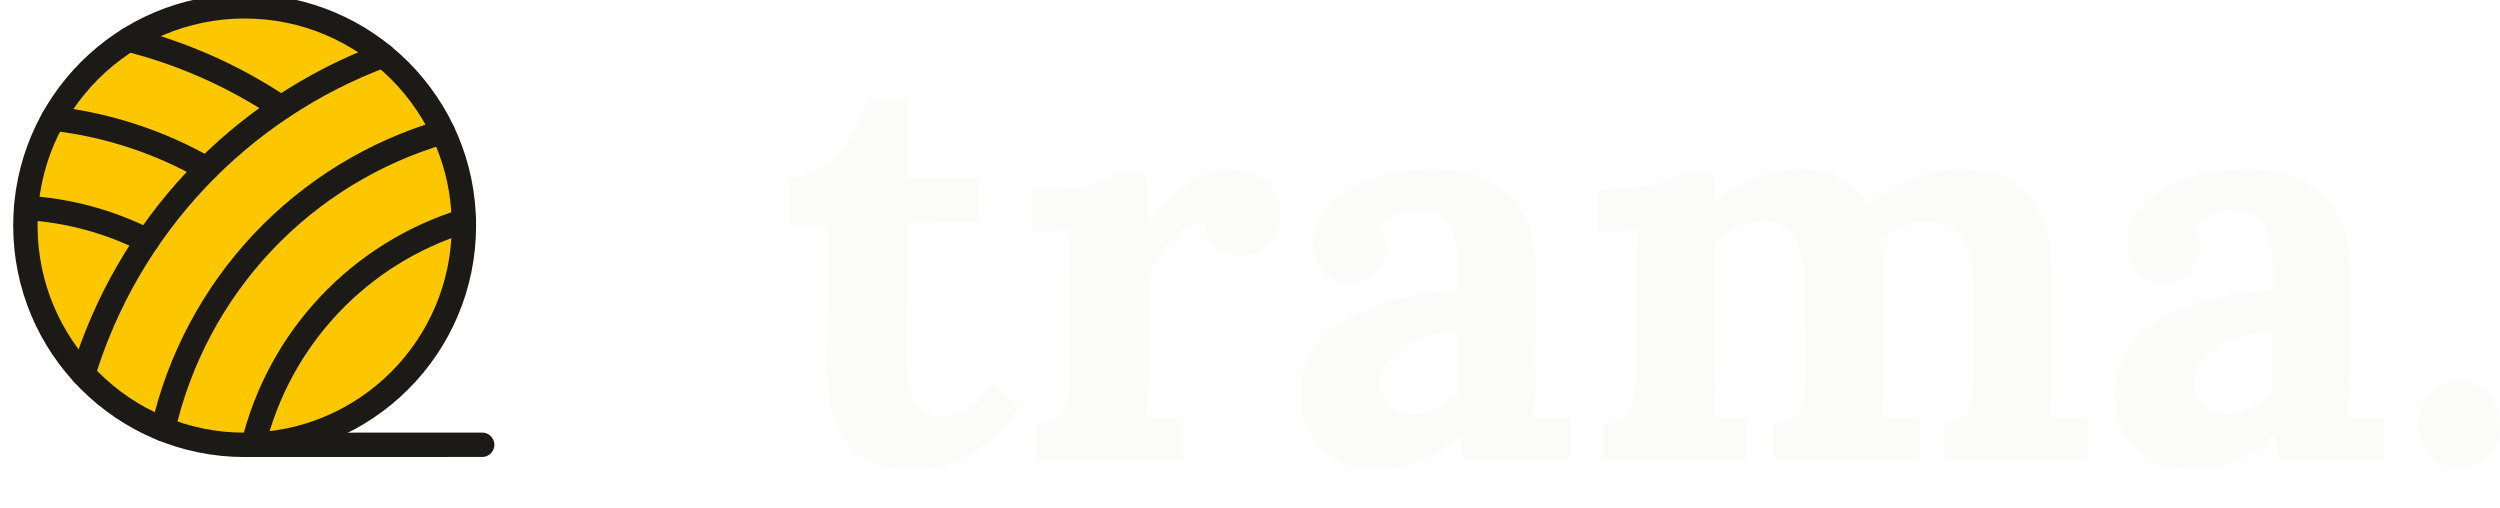
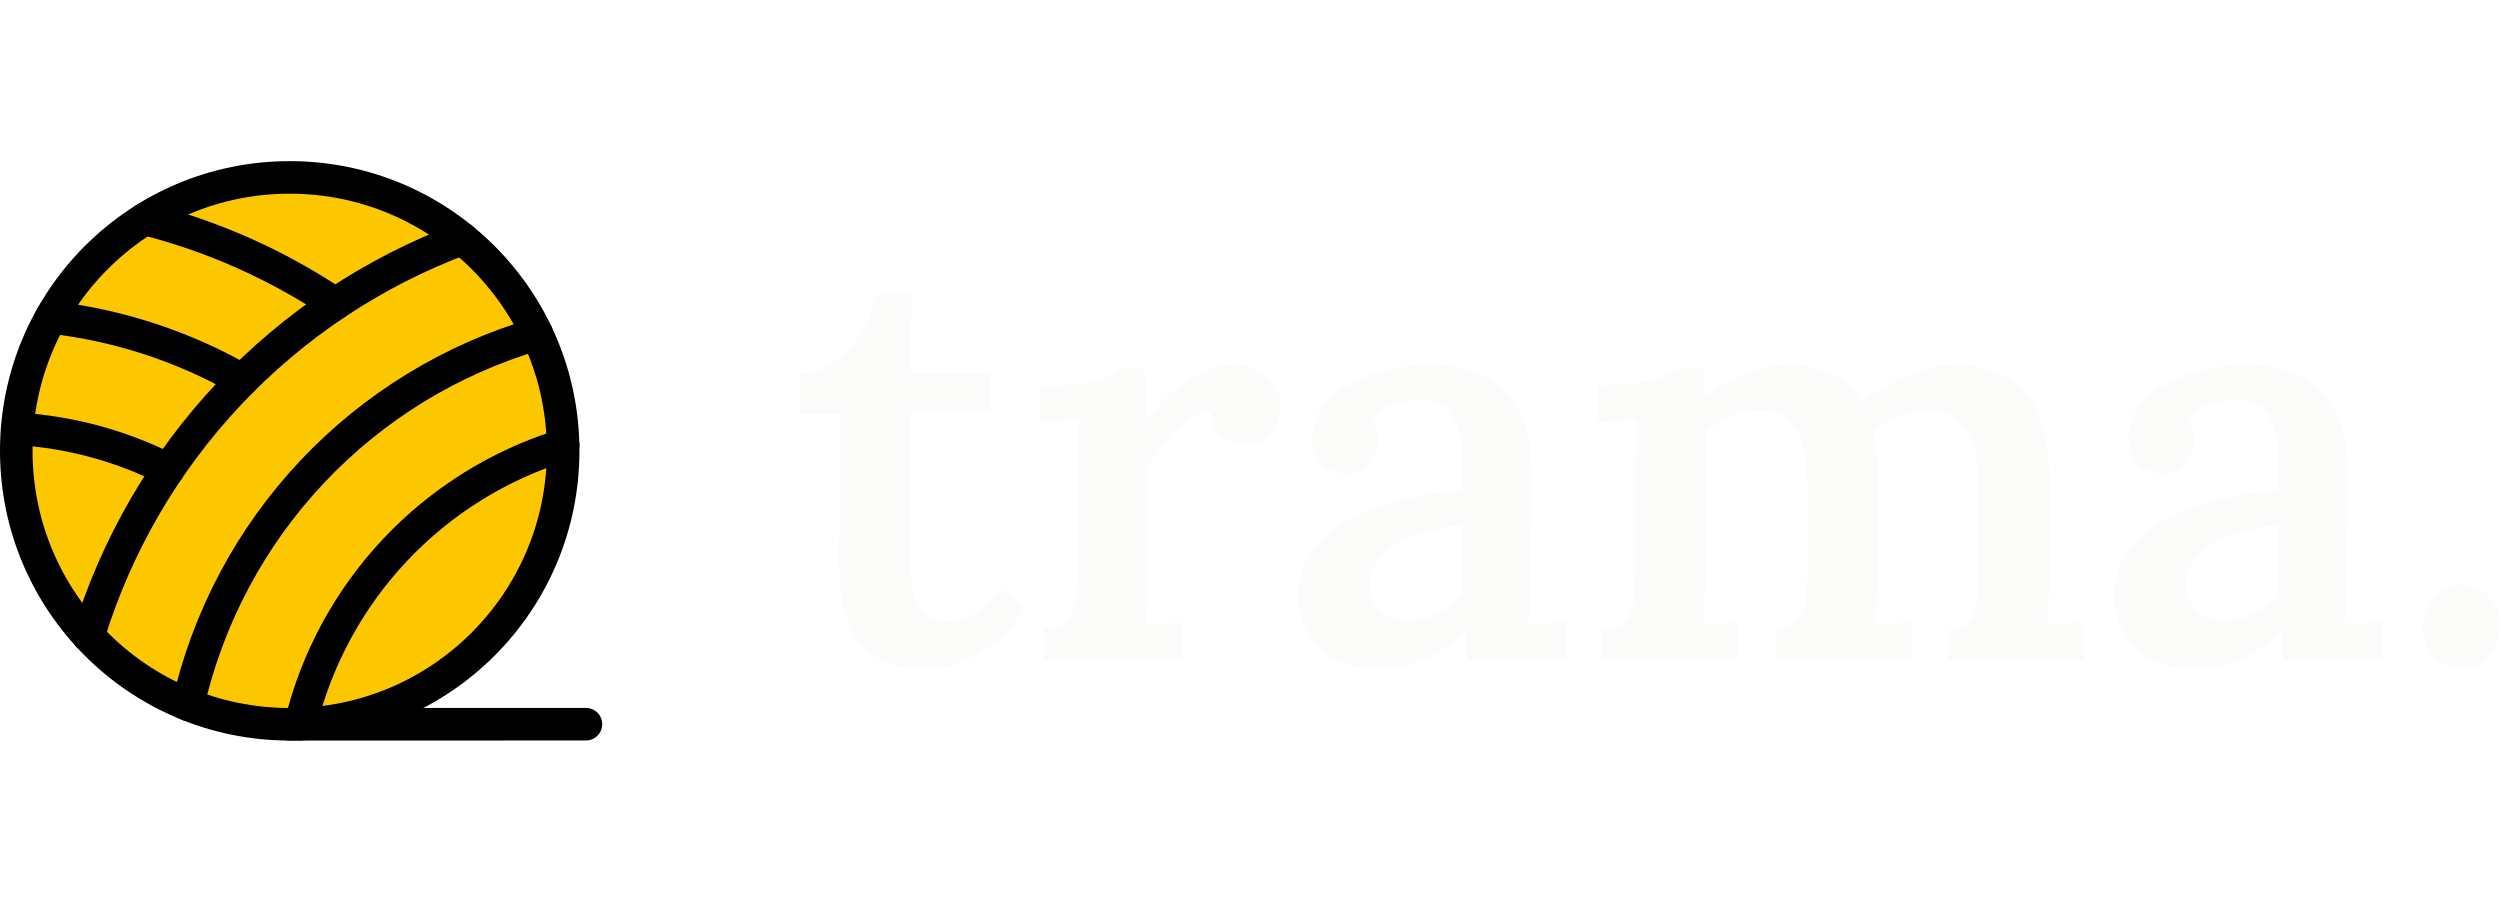
- <svg xmlns="http://www.w3.org/2000/svg" viewBox="0 0 4433 900" fill="none" role="img" aria-label="Trama">
-   <g transform="translate(0 -50) scale(0.9)">
-     <path d="M482 932L950 931.865" stroke="#1b1a17" stroke-width="48" stroke-linecap="round" stroke-linejoin="round" />
-     <path d="M482 932C720.587 932 914 738.587 914 500C914 261.413 720.587 68 482 68C243.413 68 50 261.413 50 500C50 738.587 243.413 932 482 932Z" fill="#FDC700" />
-     <path d="M482 932C720.587 932 914 738.587 914 500C914 261.413 720.587 68 482 68C243.413 68 50 261.413 50 500C50 738.587 243.413 932 482 932Z" stroke="#1b1a17" stroke-width="48" stroke-linecap="round" stroke-linejoin="round" />
-     <path d="M321.351 901.13C352.711 763.241 420.356 636.24 517.285 533.275C614.213 430.31 736.9 355.124 872.646 315.5" fill="#FDC700" />
-     <path d="M321.351 901.13C352.711 763.241 420.356 636.24 517.285 533.275C614.213 430.31 736.9 355.124 872.646 315.5" stroke="#1b1a17" stroke-width="48" stroke-linecap="round" stroke-linejoin="round" />
-     <path d="M164.03 792.5C207.754 649.598 283.763 518.669 386.178 409.84C488.594 301.011 614.67 217.198 754.655 164.885" fill="#FDC700" />
-     <path d="M164.03 792.5C207.754 649.598 283.763 518.669 386.178 409.84C488.594 301.011 614.67 217.198 754.655 164.885" stroke="#1b1a17" stroke-width="48" stroke-linecap="round" stroke-linejoin="round" />
-     <path d="M499.101 931.685C524.242 828.621 575.685 733.84 648.406 656.6C721.126 579.36 812.637 522.302 914.001 491" fill="#FDC700" />
-     <path d="M499.101 931.685C524.242 828.621 575.685 733.84 648.406 656.6C721.126 579.36 812.637 522.302 914.001 491" stroke="#1b1a17" stroke-width="48" stroke-linecap="round" stroke-linejoin="round" />
-     <path d="M51.395 465.125C134.472 470.065 215.649 492.014 289.895 529.61" stroke="#1b1a17" stroke-width="48" stroke-linecap="round" stroke-linejoin="round" />
-     <path d="M104.854 289.176C211.294 301.273 314.147 334.96 407.119 388.176" stroke="#1b1a17" stroke-width="48" stroke-linecap="round" stroke-linejoin="round" />
-     <path d="M253.04 133.61C360.287 160.76 462.082 206.102 554 267.665" stroke="#1b1a17" stroke-width="48" stroke-linecap="round" stroke-linejoin="round" />
-   </g>
-   <path transform="translate(1383 816) scale(1 -1)" fill="#FBFBF9" d="M239.0 -16.0Q209.0 -16.0 181.0 -9.0Q153.0 -2.0 131.0 17.5Q109.0 37.0 96.0 75.0Q83.0 113.0 83.0 176.0L85.0 417.0H17.0V500.0Q48.0 501.0 77.0 521.0Q106.0 541.0 126.5 573.0Q147.0 605.0 154.0 640.0H228.0L227.0 500.0H354.0V423.0L227.0 420.0L226.0 174.0Q226.0 151.0 230.5 128.5Q235.0 106.0 248.0 91.5Q261.0 77.0 286.0 77.0Q300.0 77.0 324.5 87.0Q349.0 97.0 377.0 137.0L425.0 92.0Q398.0 52.0 369.0 30.0Q340.0 8.0 313.5 -2.0Q287.0 -12.0 267.0 -14.0Q247.0 -16.0 239.0 -16.0Z M454.0 65.0Q482.0 65.0 494.0 76.0Q506.0 87.0 509.5 107.5Q513.0 128.0 513.0 154.0V322.0Q513.0 340.0 514.0 362.5Q515.0 385.0 517.0 407.0Q501.0 406.0 479.5 405.5Q458.0 405.0 447.0 404.0V480.0H487.0Q526.0 480.0 558.5 490.0Q591.0 500.0 601.0 510.0H650.0Q652.0 500.0 653.0 472.5Q654.0 445.0 654.0 424.0Q681.0 457.0 705.0 477.0Q729.0 497.0 752.5 506.5Q776.0 516.0 800.0 516.0Q835.0 516.0 861.0 496.5Q887.0 477.0 887.0 433.0Q887.0 418.0 880.0 401.5Q873.0 385.0 858.0 374.0Q843.0 363.0 817.0 363.0Q797.0 363.0 776.0 375.0Q755.0 387.0 752.0 421.0Q732.0 421.0 712.0 404.5Q692.0 388.0 676.5 365.5Q661.0 343.0 655.0 324.0V161.0Q655.0 147.0 654.0 121.5Q653.0 96.0 651.0 73.0Q667.0 75.0 686.5 75.5Q706.0 76.0 716.0 76.0V0.0H454.0Z M1212.0 0.0Q1210.0 14.0 1209.5 23.5Q1209.0 33.0 1208.0 46.0Q1174.0 12.0 1136.0 -2.0Q1098.0 -16.0 1059.0 -16.0Q995.0 -16.0 959.0 22.0Q923.0 60.0 923.0 117.0Q923.0 165.0 947.5 199.0Q972.0 233.0 1012.5 254.5Q1053.0 276.0 1102.5 287.5Q1152.0 299.0 1202.0 301.0V353.0Q1202.0 379.0 1195.5 400.0Q1189.0 421.0 1173.5 433.0Q1158.0 445.0 1130.0 444.0Q1111.0 443.0 1093.0 436.0Q1075.0 429.0 1062.0 416.0Q1070.0 407.0 1072.0 396.5Q1074.0 386.0 1074.0 378.0Q1074.0 358.0 1058.0 336.5Q1042.0 315.0 1007.0 316.0Q977.0 317.0 961.0 337.0Q945.0 357.0 945.0 384.0Q945.0 424.0 973.5 453.5Q1002.0 483.0 1050.0 499.5Q1098.0 516.0 1156.0 516.0Q1244.0 516.0 1292.5 470.5Q1341.0 425.0 1341.0 325.0Q1341.0 291.0 1341.0 267.0Q1341.0 243.0 1340.5 219.0Q1340.0 195.0 1340.0 161.0Q1340.0 147.0 1339.0 121.5Q1338.0 96.0 1336.0 73.0Q1353.0 75.0 1372.0 75.5Q1391.0 76.0 1401.0 76.0V0.0ZM1201.0 230.0Q1173.0 227.0 1148.0 220.0Q1123.0 213.0 1104.5 201.0Q1086.0 189.0 1075.5 172.0Q1065.0 155.0 1065.0 134.0Q1066.0 106.0 1083.0 94.0Q1100.0 82.0 1122.0 82.0Q1145.0 82.0 1165.0 92.0Q1185.0 102.0 1201.0 118.0Q1201.0 128.0 1201.0 137.5Q1201.0 147.0 1201.0 157.0Q1201.0 175.0 1201.0 193.5Q1201.0 212.0 1201.0 230.0Z M1458.0 0.0V65.0Q1486.0 65.0 1498.0 76.0Q1510.0 87.0 1513.5 107.5Q1517.0 128.0 1517.0 154.0V322.0Q1517.0 340.0 1518.0 362.5Q1519.0 385.0 1521.0 407.0Q1505.0 406.0 1483.5 405.5Q1462.0 405.0 1451.0 404.0V480.0Q1497.0 480.0 1529.0 485.0Q1561.0 490.0 1579.5 497.0Q1598.0 504.0 1605.0 510.0H1654.0Q1656.0 500.0 1656.5 485.0Q1657.0 470.0 1658.0 460.0Q1692.0 486.0 1731.5 501.0Q1771.0 516.0 1806.0 516.0Q1852.0 516.0 1882.0 499.5Q1912.0 483.0 1930.0 450.0Q1966.0 480.0 2009.5 498.0Q2053.0 516.0 2093.0 516.0Q2174.0 516.0 2215.5 469.5Q2257.0 423.0 2257.0 308.0V161.0Q2257.0 147.0 2256.0 121.5Q2255.0 96.0 2253.0 73.0Q2269.0 75.0 2288.5 75.5Q2308.0 76.0 2318.0 76.0V0.0H2065.0V65.0Q2088.0 65.0 2098.5 76.0Q2109.0 87.0 2112.0 107.5Q2115.0 128.0 2115.0 154.0V307.0Q2114.0 372.0 2093.5 397.0Q2073.0 422.0 2039.0 423.0Q2013.0 424.0 1990.5 414.0Q1968.0 404.0 1950.0 390.0Q1955.0 370.0 1957.0 346.0Q1959.0 322.0 1959.0 295.0Q1959.0 261.0 1959.0 228.0Q1959.0 195.0 1959.0 161.0Q1959.0 147.0 1958.0 121.5Q1957.0 96.0 1955.0 73.0Q1971.0 75.0 1990.0 75.5Q2009.0 76.0 2020.0 76.0V0.0H1762.0V65.0Q1788.0 65.0 1799.5 76.0Q1811.0 87.0 1814.0 107.5Q1817.0 128.0 1817.0 154.0L1816.0 310.0Q1816.0 375.0 1797.0 399.0Q1778.0 423.0 1744.0 424.0Q1719.0 424.0 1697.5 413.0Q1676.0 402.0 1659.0 387.0Q1659.0 374.0 1659.0 362.0Q1659.0 350.0 1659.0 337.0V161.0Q1659.0 147.0 1658.0 121.5Q1657.0 96.0 1655.0 73.0Q1671.0 75.0 1688.0 75.5Q1705.0 76.0 1715.0 76.0V0.0Z M2656.0 0.0Q2654.0 14.0 2653.5 23.5Q2653.0 33.0 2652.0 46.0Q2618.0 12.0 2580.0 -2.0Q2542.0 -16.0 2503.0 -16.0Q2439.0 -16.0 2403.0 22.0Q2367.0 60.0 2367.0 117.0Q2367.0 165.0 2391.5 199.0Q2416.0 233.0 2456.5 254.5Q2497.0 276.0 2546.5 287.5Q2596.0 299.0 2646.0 301.0V353.0Q2646.0 379.0 2639.5 400.0Q2633.0 421.0 2617.5 433.0Q2602.0 445.0 2574.0 444.0Q2555.0 443.0 2537.0 436.0Q2519.0 429.0 2506.0 416.0Q2514.0 407.0 2516.0 396.5Q2518.0 386.0 2518.0 378.0Q2518.0 358.0 2502.0 336.5Q2486.0 315.0 2451.0 316.0Q2421.0 317.0 2405.0 337.0Q2389.0 357.0 2389.0 384.0Q2389.0 424.0 2417.5 453.5Q2446.0 483.0 2494.0 499.5Q2542.0 516.0 2600.0 516.0Q2688.0 516.0 2736.5 470.5Q2785.0 425.0 2785.0 325.0Q2785.0 291.0 2785.0 267.0Q2785.0 243.0 2784.5 219.0Q2784.0 195.0 2784.0 161.0Q2784.0 147.0 2783.0 121.5Q2782.0 96.0 2780.0 73.0Q2797.0 75.0 2816.0 75.5Q2835.0 76.0 2845.0 76.0V0.0ZM2645.0 230.0Q2617.0 227.0 2592.0 220.0Q2567.0 213.0 2548.5 201.0Q2530.0 189.0 2519.5 172.0Q2509.0 155.0 2509.0 134.0Q2510.0 106.0 2527.0 94.0Q2544.0 82.0 2566.0 82.0Q2589.0 82.0 2609.0 92.0Q2629.0 102.0 2645.0 118.0Q2645.0 128.0 2645.0 137.5Q2645.0 147.0 2645.0 157.0Q2645.0 175.0 2645.0 193.5Q2645.0 212.0 2645.0 230.0Z M2978.5 -16.0Q2946.0 -16.0 2925.5 7.0Q2905.0 30.0 2905.0 62.0Q2905.0 94.0 2927.0 117.0Q2949.0 140.0 2977.7 140.0Q3008.9 140.0 3029.4 117.2Q3050.0 94.4 3050.0 62.0Q3050.0 30.0 3030.5 7.0Q3011.0 -16.0 2978.5 -16.0Z" />
+ <svg xmlns="http://www.w3.org/2000/svg" width="3072" height="1108" viewBox="130 -53.8 3072 1107.6" fill="none" role="img" aria-label="Trama">
+   <path d="M486 836L850 835.895" stroke="black" stroke-width="40" stroke-linecap="round" stroke-linejoin="round" />
+   <path d="M486 836C671.568 836 822 685.568 822 500C822 314.432 671.568 164 486 164C300.432 164 150 314.432 150 500C150 685.568 300.432 836 486 836Z" fill="#FDC700" stroke="black" stroke-width="40" stroke-linecap="round" stroke-linejoin="round" />
+   <path d="M361.05 811.99C385.441 704.743 438.055 605.964 513.443 525.88C588.832 445.797 684.256 387.319 789.835 356.5" fill="#FDC700" />
+   <path d="M361.05 811.99C385.441 704.743 438.055 605.964 513.443 525.88C588.832 445.797 684.256 387.319 789.835 356.5" stroke="black" stroke-width="40" stroke-linecap="round" stroke-linejoin="round" />
+   <path d="M238.69 727.5C272.698 616.355 331.816 514.521 411.472 429.876C491.129 345.231 589.188 280.044 698.065 239.355" fill="#FDC700" />
+   <path d="M238.69 727.5C272.698 616.355 331.816 514.521 411.472 429.876C491.129 345.231 589.188 280.044 698.065 239.355" stroke="black" stroke-width="40" stroke-linecap="round" stroke-linejoin="round" />
+   <path d="M499.3 835.755C518.855 755.594 558.866 681.875 615.427 621.8C671.987 561.724 743.162 517.346 822 493" fill="#FDC700" />
+   <path d="M499.3 835.755C518.855 755.594 558.866 681.875 615.427 621.8C671.987 561.724 743.162 517.346 822 493" stroke="black" stroke-width="40" stroke-linecap="round" stroke-linejoin="round" />
+   <path d="M151.085 472.875C215.7 476.718 278.838 493.788 336.585 523.03L151.085 472.875Z" fill="#FDC700" />
+   <path d="M151.085 472.875C215.7 476.718 278.838 493.788 336.585 523.03" stroke="black" stroke-width="40" stroke-linecap="round" stroke-linejoin="round" />
+   <path d="M192.665 336.025C275.451 345.435 355.447 371.636 427.76 413.025L192.665 336.025Z" fill="#FDC700" />
+   <path d="M192.665 336.025C275.451 345.435 355.447 371.636 427.76 413.025" stroke="black" stroke-width="40" stroke-linecap="round" stroke-linejoin="round" />
+   <path d="M307.92 215.03C391.334 236.147 470.508 271.413 542 319.295L307.92 215.03Z" fill="#FDC700" />
+   <path d="M307.92 215.03C391.334 236.147 470.508 271.413 542 319.295" stroke="black" stroke-width="40" stroke-linecap="round" stroke-linejoin="round" />
+   <path d="M1265.9 767.2C1252.83 767.2 1240 765.567 1227.4 762.3C1215.27 759.033 1204.07 752.967 1193.8 744.1C1184 735.233 1176.07 722.167 1170 704.9C1163.93 687.167 1160.9 663.833 1160.9 634.9L1162.3 454.3L1112.6 455V406C1126.6 405.533 1140.13 400.867 1153.2 392C1166.27 382.667 1177.7 370.533 1187.5 355.6C1197.3 340.667 1203.83 324.8 1207.1 308H1249.8L1249.1 406H1347.8V450.8L1249.1 452.9L1248.4 632.8C1248.4 646.8 1249.57 659.867 1251.9 672C1254.7 683.667 1259.37 693 1265.9 700C1272.9 707 1282.23 710.5 1293.9 710.5C1302.77 710.5 1312.8 707.7 1324 702.1C1335.67 696.5 1347.33 685.3 1359 668.5L1387.7 694.4C1376.03 712.133 1363.9 725.9 1351.3 735.7C1339.17 745.5 1327.27 752.733 1315.6 757.4C1304.4 762.067 1294.37 764.867 1285.5 765.8C1276.63 766.733 1270.1 767.2 1265.9 767.2ZM1412.41 718.9C1425.94 718.9 1435.51 716.1 1441.11 710.5C1446.71 704.433 1450.21 696.033 1451.61 685.3C1453.01 674.567 1453.71 662.433 1453.71 648.9V517.3C1453.71 508.9 1453.94 500.033 1454.41 490.7C1454.87 481.367 1455.57 471.8 1456.51 462C1448.57 462.467 1439.94 462.933 1430.61 463.4C1421.27 463.4 1413.57 463.633 1407.51 464.1V419.3H1433.41C1452.07 419.3 1467.71 417.2 1480.31 413C1492.91 408.333 1501.77 403.667 1506.91 399H1536.31C1537.24 404.6 1537.94 413.467 1538.41 425.6C1538.87 437.733 1539.11 449.867 1539.11 462C1549.84 448 1561.04 436.1 1572.71 426.3C1584.37 416.033 1596.27 408.333 1608.41 403.2C1621.01 397.6 1633.84 394.8 1646.91 394.8C1661.84 394.8 1674.91 399 1686.11 407.4C1697.77 415.8 1703.61 429.333 1703.61 448C1703.61 454.067 1701.97 460.6 1698.71 467.6C1695.91 474.6 1691.24 480.433 1684.71 485.1C1678.64 489.767 1670.24 492.1 1659.51 492.1C1649.71 492.1 1640.37 489.067 1631.51 483C1623.11 476.467 1618.67 466.2 1618.21 452.2C1608.41 451.733 1598.14 455.233 1587.41 462.7C1577.14 470.167 1567.81 479.267 1559.41 490C1551.01 500.733 1544.47 511.7 1539.81 522.9L1540.51 655.9C1540.51 663.367 1540.27 672.467 1539.81 683.2C1539.34 693.467 1538.64 703.5 1537.71 713.3C1545.17 712.367 1553.11 711.9 1561.51 711.9C1569.91 711.433 1576.91 711.2 1582.51 711.2V756H1412.41V718.9ZM1933.91 756C1932.51 749 1931.58 743.167 1931.11 738.5C1931.11 733.367 1930.88 727.533 1930.41 721C1914.55 736.867 1897.51 748.533 1879.31 756C1861.58 763.467 1843.15 767.2 1824.01 767.2C1792.28 767.2 1767.78 758.567 1750.51 741.3C1733.71 724.033 1725.31 702.8 1725.31 677.6C1725.31 655.2 1731.38 636.3 1743.51 620.9C1755.65 605.033 1771.51 592.2 1791.11 582.4C1810.71 572.133 1832.41 564.433 1856.21 559.3C1880.01 553.7 1903.58 550.667 1926.91 550.2V511.7C1926.91 498.167 1925.28 485.8 1922.01 474.6C1919.21 462.933 1913.85 453.833 1905.91 447.3C1897.98 440.3 1886.31 436.8 1870.91 436.8C1860.65 437.267 1850.15 439.6 1839.41 443.8C1829.15 447.533 1820.98 453.6 1814.91 462C1818.65 466.2 1820.98 470.867 1821.91 476C1822.85 480.667 1823.31 484.867 1823.31 488.6C1823.31 497 1820.05 505.867 1813.51 515.2C1806.98 524.067 1796.48 528.267 1782.01 527.8C1769.41 527.333 1759.61 522.9 1752.61 514.5C1746.08 506.1 1742.81 496.067 1742.81 484.4C1742.81 466.667 1749.11 451.267 1761.71 438.2C1774.78 424.667 1792.28 414.167 1814.21 406.7C1836.15 398.767 1860.65 394.8 1887.71 394.8C1927.85 394.8 1958.65 405.3 1980.11 426.3C2001.58 447.3 2012.08 480.9 2011.61 527.1C2011.61 543.433 2011.61 558.367 2011.61 571.9C2011.61 584.967 2011.38 598.267 2010.91 611.8C2010.91 624.867 2010.91 639.567 2010.91 655.9C2010.91 662.9 2010.68 671.767 2010.21 682.5C2009.75 692.767 2009.05 703.033 2008.11 713.3C2016.51 712.367 2024.91 711.9 2033.31 711.9C2042.18 711.433 2049.41 710.967 2055.01 710.5V756H1933.91ZM1926.21 591.5C1912.21 592.433 1898.45 594.767 1884.91 598.5C1871.38 601.767 1859.25 606.433 1848.51 612.5C1837.78 618.567 1829.15 626.267 1822.61 635.6C1816.55 644.467 1813.75 654.733 1814.21 666.4C1814.68 680.867 1819.35 691.6 1828.21 698.6C1837.08 705.133 1847.35 708.4 1859.01 708.4C1872.55 708.4 1884.68 705.6 1895.41 700C1906.61 694.4 1916.88 686.933 1926.21 677.6C1926.21 672.933 1926.21 668.033 1926.21 662.9C1926.21 657.767 1926.21 652.633 1926.21 647.5C1926.21 640.967 1926.21 632.8 1926.21 623C1926.21 613.2 1926.21 602.7 1926.21 591.5ZM2098.05 756V718.9C2111.59 718.9 2121.15 716.1 2126.75 710.5C2132.35 704.433 2135.85 696.033 2137.25 685.3C2138.65 674.567 2139.35 662.433 2139.35 648.9V517.3C2139.35 508.9 2139.59 500.033 2140.05 490.7C2140.52 481.367 2141.22 471.8 2142.15 462C2134.22 462.467 2125.59 462.933 2116.25 463.4C2106.92 463.867 2099.22 464.333 2093.15 464.8V419.3C2114.15 419.3 2131.42 418.367 2144.95 416.5C2158.49 414.167 2168.99 411.367 2176.45 408.1C2183.92 404.833 2189.29 401.8 2192.55 399H2221.95C2222.89 403.667 2223.35 409.5 2223.35 416.5C2223.82 423.033 2224.29 429.1 2224.75 434.7C2240.15 422.567 2256.95 413 2275.15 406C2293.35 398.533 2311.09 394.8 2328.35 394.8C2350.29 394.8 2368.49 398.767 2382.95 406.7C2397.89 414.633 2409.55 426.067 2417.95 441C2434.29 427.467 2452.72 416.5 2473.25 408.1C2493.79 399.233 2513.62 394.8 2532.75 394.8C2571.49 394.8 2600.42 406.233 2619.55 429.1C2639.15 451.5 2648.72 489.767 2648.25 543.9V655.9C2648.25 663.367 2648.02 672.467 2647.55 683.2C2647.09 693.467 2646.39 703.5 2645.45 713.3C2652.92 712.367 2660.85 711.9 2669.25 711.9C2677.65 711.433 2684.65 711.2 2690.25 711.2V756H2524.35V718.9C2536.49 718.9 2545.12 716.1 2550.25 710.5C2555.39 704.433 2558.42 696.033 2559.35 685.3C2560.75 674.567 2561.45 662.433 2561.45 648.9V544.6C2561.45 511 2556.09 486.967 2545.35 472.5C2534.62 458.033 2519.45 450.8 2499.85 450.8C2486.79 450.333 2474.19 452.9 2462.05 458.5C2450.39 463.633 2440.12 469.933 2431.25 477.4C2433.59 486.267 2435.22 495.833 2436.15 506.1C2437.09 516.367 2437.55 527.333 2437.55 539C2437.55 558.6 2437.55 578.2 2437.55 597.8C2437.55 616.933 2437.32 636.3 2436.85 655.9C2436.85 663.367 2436.62 672.467 2436.15 683.2C2436.15 693.467 2435.45 703.5 2434.05 713.3C2441.52 712.367 2449.45 711.9 2457.85 711.9C2466.25 711.433 2473.49 711.2 2479.55 711.2V756H2311.55V718.9C2324.15 718.9 2333.02 716.1 2338.15 710.5C2343.75 704.433 2347.25 696.033 2348.65 685.3C2350.05 674.567 2350.75 662.433 2350.75 648.9V543.2C2350.75 509.6 2345.62 485.8 2335.35 471.8C2325.55 457.333 2310.85 449.867 2291.25 449.4C2278.65 449.4 2266.52 452.2 2254.85 457.8C2243.65 463.4 2233.85 470.167 2225.45 478.1C2225.45 484.167 2225.45 490.233 2225.45 496.3C2225.45 501.9 2225.45 507.733 2225.45 513.8V655.9C2225.45 663.367 2225.22 672.467 2224.75 683.2C2224.75 693.467 2224.05 703.5 2222.65 713.3C2230.12 712.367 2237.59 711.9 2245.05 711.9C2252.99 711.433 2259.75 711.2 2265.35 711.2V756H2098.05ZM2936.75 756C2935.35 749 2934.41 743.167 2933.95 738.5C2933.95 733.367 2933.71 727.533 2933.25 721C2917.38 736.867 2900.35 748.533 2882.15 756C2864.41 763.467 2845.98 767.2 2826.85 767.2C2795.11 767.2 2770.61 758.567 2753.35 741.3C2736.55 724.033 2728.15 702.8 2728.15 677.6C2728.15 655.2 2734.21 636.3 2746.35 620.9C2758.48 605.033 2774.35 592.2 2793.95 582.4C2813.55 572.133 2835.25 564.433 2859.05 559.3C2882.85 553.7 2906.41 550.667 2929.75 550.2V511.7C2929.75 498.167 2928.11 485.8 2924.85 474.6C2922.05 462.933 2916.68 453.833 2908.75 447.3C2900.81 440.3 2889.15 436.8 2873.75 436.8C2863.48 437.267 2852.98 439.6 2842.25 443.8C2831.98 447.533 2823.81 453.6 2817.75 462C2821.48 466.2 2823.81 470.867 2824.75 476C2825.68 480.667 2826.15 484.867 2826.15 488.6C2826.15 497 2822.88 505.867 2816.35 515.2C2809.81 524.067 2799.31 528.267 2784.85 527.8C2772.25 527.333 2762.45 522.9 2755.45 514.5C2748.91 506.1 2745.65 496.067 2745.65 484.4C2745.65 466.667 2751.95 451.267 2764.55 438.2C2777.61 424.667 2795.11 414.167 2817.05 406.7C2838.98 398.767 2863.48 394.8 2890.55 394.8C2930.68 394.8 2961.48 405.3 2982.95 426.3C3004.41 447.3 3014.91 480.9 3014.45 527.1C3014.45 543.433 3014.45 558.367 3014.45 571.9C3014.45 584.967 3014.21 598.267 3013.75 611.8C3013.75 624.867 3013.75 639.567 3013.75 655.9C3013.75 662.9 3013.51 671.767 3013.05 682.5C3012.58 692.767 3011.88 703.033 3010.95 713.3C3019.35 712.367 3027.75 711.9 3036.15 711.9C3045.01 711.433 3052.25 710.967 3057.85 710.5V756H2936.75ZM2929.05 591.5C2915.05 592.433 2901.28 594.767 2887.75 598.5C2874.21 601.767 2862.08 606.433 2851.35 612.5C2840.61 618.567 2831.98 626.267 2825.45 635.6C2819.38 644.467 2816.58 654.733 2817.05 666.4C2817.51 680.867 2822.18 691.6 2831.05 698.6C2839.91 705.133 2850.18 708.4 2861.85 708.4C2875.38 708.4 2887.51 705.6 2898.25 700C2909.45 694.4 2919.71 686.933 2929.05 677.6C2929.05 672.933 2929.05 668.033 2929.05 662.9C2929.05 657.767 2929.05 652.633 2929.05 647.5C2929.05 640.967 2929.05 632.8 2929.05 623C2929.05 613.2 2929.05 602.7 2929.05 591.5ZM3154.78 767.2C3141.25 767.2 3129.82 762.3 3120.48 752.5C3111.62 742.233 3107.18 730.1 3107.18 716.1C3107.18 701.633 3111.85 689.5 3121.18 679.7C3130.98 669.433 3142.18 664.3 3154.78 664.3C3168.32 664.3 3179.52 669.433 3188.38 679.7C3197.25 689.5 3201.68 701.633 3201.68 716.1C3201.68 730.1 3197.25 742.233 3188.38 752.5C3179.52 762.3 3168.32 767.2 3154.78 767.2Z" fill="#FBFBF9" />
</svg>
